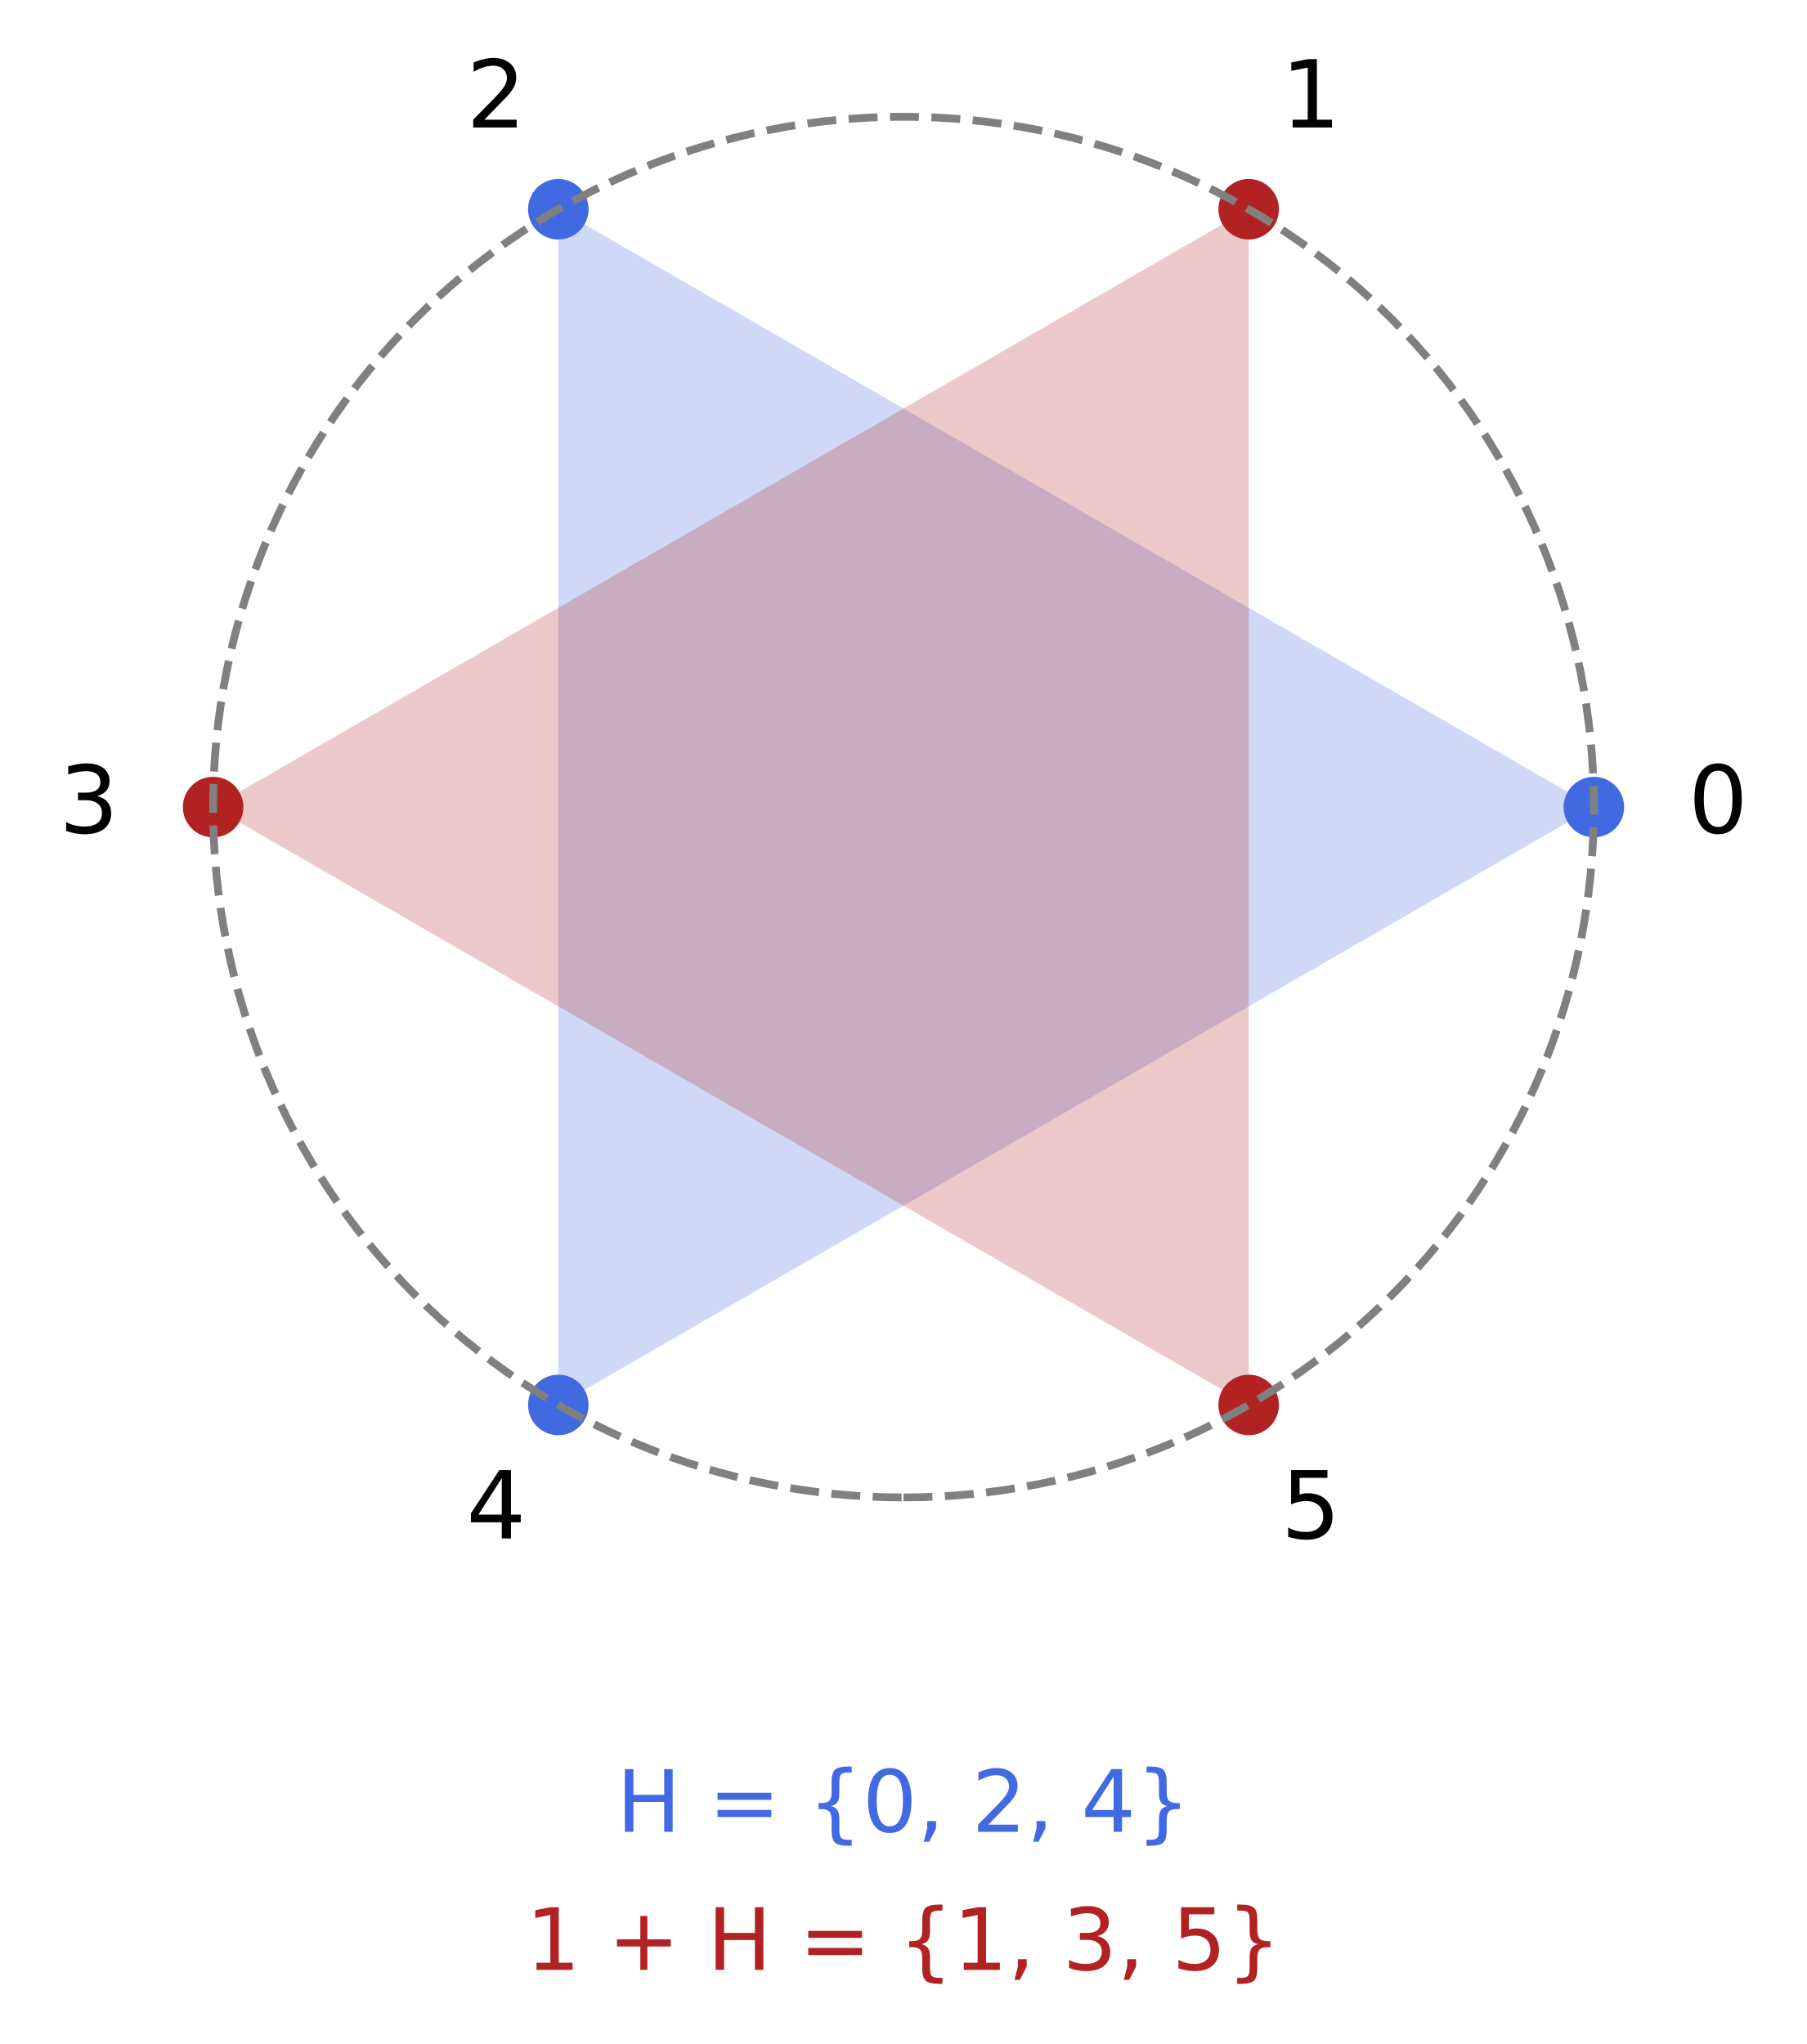
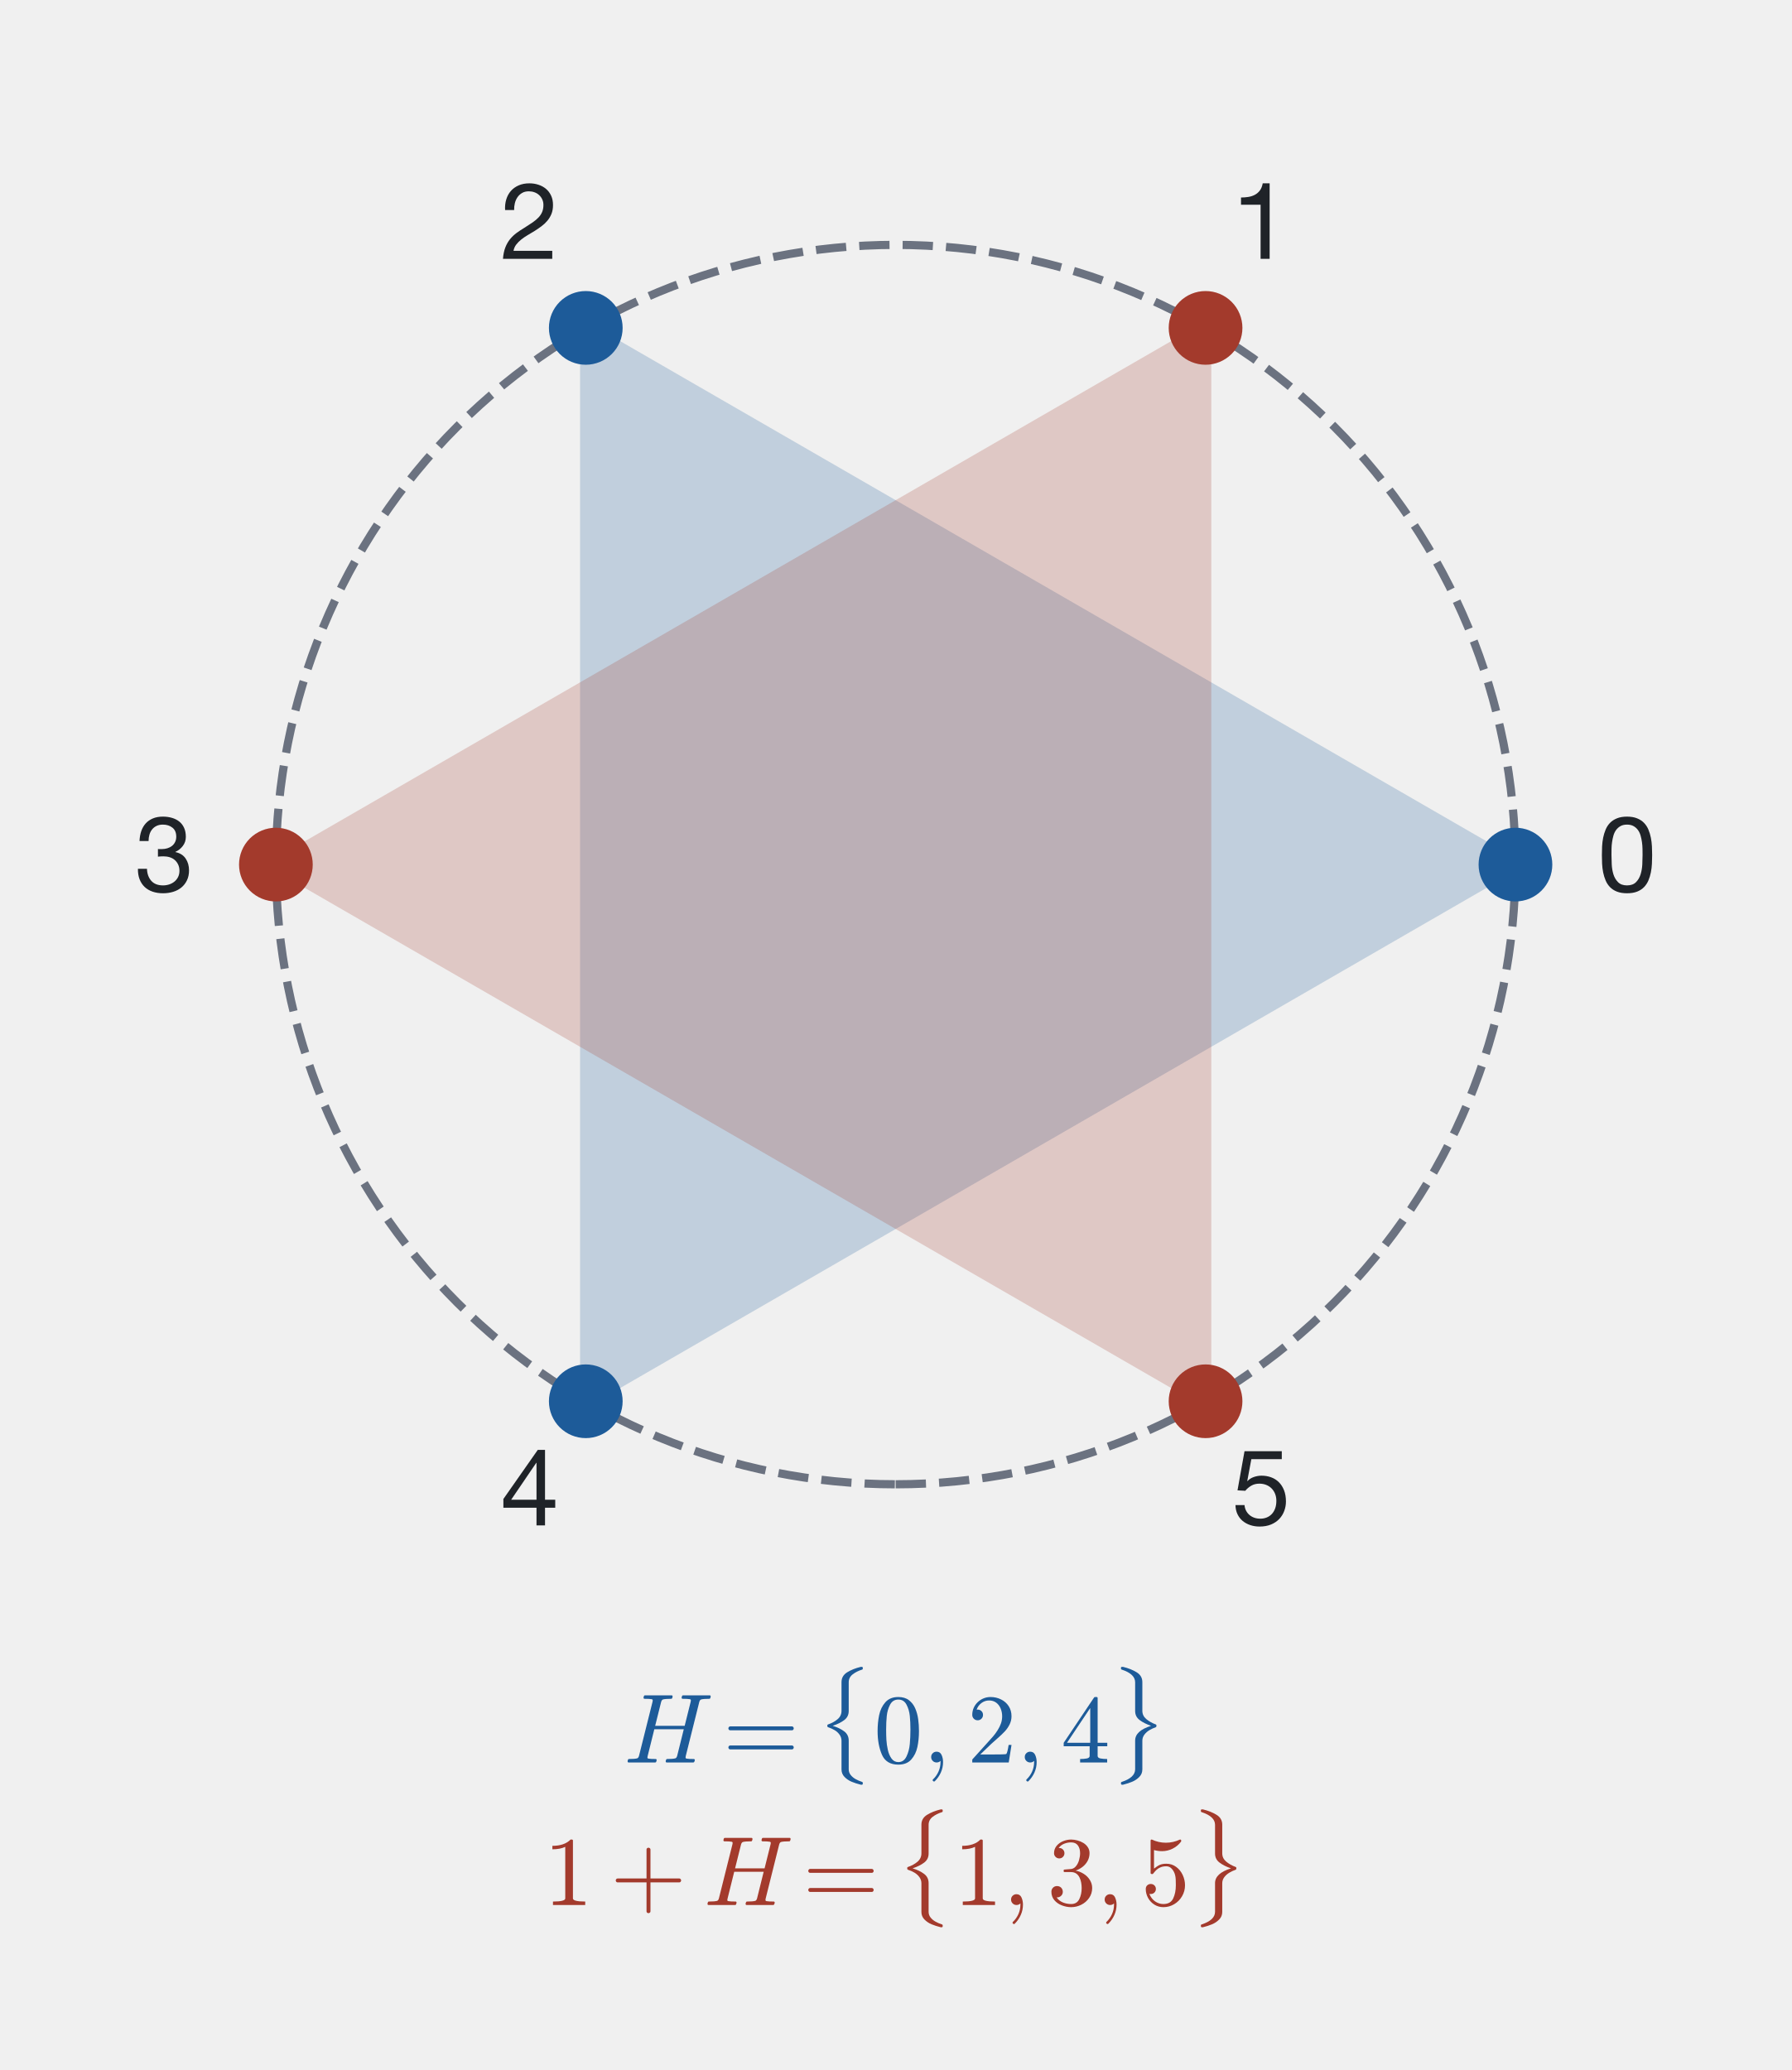
- <svg xmlns="http://www.w3.org/2000/svg" xmlns:xlink="http://www.w3.org/1999/xlink" width="231.261pt" height="261.61pt" viewBox="0 0 231.261 261.61" version="1.1">
+ <svg xmlns="http://www.w3.org/2000/svg" xmlns:xlink="http://www.w3.org/1999/xlink" width="218.736pt" height="252.792pt" viewBox="0 0 218.736 252.792" version="1.1">
  <defs>
    <style type="text/css">*{stroke-linejoin: round; stroke-linecap: butt}</style>
  </defs>
  <g id="figure_1">
    <g id="patch_1">
-       <path d="M 0 261.61  L 231.261 261.61  L 231.261 0  L 0 0  z " style="fill: #ffffff" />
+       <path d="M 0 252.792  L 218.736 252.792  L 218.736 0  L 0 0  L 0 252.792  z " style="fill: none" />
    </g>
    <g id="axes_1">
      <g id="patch_2">
-         <path d="M 7.2 253.808  L 224.061 253.808  L 224.061 8.285  L 7.2 8.285  z " style="fill: #ffffff" />
-       </g>
-       <g id="PathCollection_1">
-         <path d="M 203.987 107.172  C 205.014 107.172 205.999 106.764 206.726 106.038  C 207.452 105.311 207.86 104.326 207.86 103.299  C 207.86 102.272 207.452 101.287 206.726 100.56  C 205.999 99.834 205.014 99.426 203.987 99.426  C 202.96 99.426 201.975 99.834 201.248 100.56  C 200.522 101.287 200.114 102.272 200.114 103.299  C 200.114 104.326 200.522 105.311 201.248 106.038  C 201.975 106.764 202.96 107.172 203.987 107.172  z " clip-path="url(#pddd95f098e)" style="fill: #4169e1" />
-       </g>
-       <g id="PathCollection_2">
-         <path d="M 159.809 30.653  C 160.836 30.653 161.821 30.245 162.547 29.519  C 163.274 28.793 163.682 27.807 163.682 26.78  C 163.682 25.753 163.274 24.768 162.547 24.042  C 161.821 23.315 160.836 22.907 159.809 22.907  C 158.782 22.907 157.797 23.315 157.07 24.042  C 156.344 24.768 155.936 25.753 155.936 26.78  C 155.936 27.807 156.344 28.793 157.07 29.519  C 157.797 30.245 158.782 30.653 159.809 30.653  z " clip-path="url(#pddd95f098e)" style="fill: #b22222" />
-       </g>
-       <g id="PathCollection_3">
-         <path d="M 71.453 30.653  C 72.48 30.653 73.465 30.245 74.191 29.519  C 74.918 28.793 75.326 27.807 75.326 26.78  C 75.326 25.753 74.918 24.768 74.191 24.042  C 73.465 23.315 72.48 22.907 71.453 22.907  C 70.426 22.907 69.44 23.315 68.714 24.042  C 67.988 24.768 67.58 25.753 67.58 26.78  C 67.58 27.807 67.988 28.793 68.714 29.519  C 69.44 30.245 70.426 30.653 71.453 30.653  z " clip-path="url(#pddd95f098e)" style="fill: #4169e1" />
-       </g>
-       <g id="PathCollection_4">
-         <path d="M 27.275 107.172  C 28.302 107.172 29.287 106.764 30.013 106.038  C 30.739 105.311 31.148 104.326 31.148 103.299  C 31.148 102.272 30.739 101.287 30.013 100.56  C 29.287 99.834 28.302 99.426 27.275 99.426  C 26.247 99.426 25.262 99.834 24.536 100.56  C 23.81 101.287 23.402 102.272 23.402 103.299  C 23.402 104.326 23.81 105.311 24.536 106.038  C 25.262 106.764 26.247 107.172 27.275 107.172  z " clip-path="url(#pddd95f098e)" style="fill: #b22222" />
-       </g>
-       <g id="PathCollection_5">
-         <path d="M 71.453 183.691  C 72.48 183.691 73.465 183.283 74.191 182.556  C 74.918 181.83 75.326 180.845 75.326 179.818  C 75.326 178.791 74.918 177.805 74.191 177.079  C 73.465 176.353 72.48 175.945 71.453 175.945  C 70.426 175.945 69.44 176.353 68.714 177.079  C 67.988 177.805 67.58 178.791 67.58 179.818  C 67.58 180.845 67.988 181.83 68.714 182.556  C 69.44 183.283 70.426 183.691 71.453 183.691  z " clip-path="url(#pddd95f098e)" style="fill: #4169e1" />
-       </g>
-       <g id="PathCollection_6">
-         <path d="M 159.809 183.691  C 160.836 183.691 161.821 183.283 162.547 182.556  C 163.274 181.83 163.682 180.845 163.682 179.818  C 163.682 178.791 163.274 177.805 162.547 177.079  C 161.821 176.353 160.836 175.945 159.809 175.945  C 158.782 175.945 157.797 176.353 157.07 177.079  C 156.344 177.805 155.936 178.791 155.936 179.818  C 155.936 180.845 156.344 181.83 157.07 182.556  C 157.797 183.283 158.782 183.691 159.809 183.691  z " clip-path="url(#pddd95f098e)" style="fill: #b22222" />
+         <path d="M 109.368 181.264  C 129.439 181.264 148.69 173.29 162.882 159.098  C 177.074 144.906 185.048 125.655 185.048 105.584  C 185.048 85.513 177.074 66.262 162.882 52.07  C 148.69 37.878 129.439 29.904 109.368 29.904  C 89.297 29.904 70.046 37.878 55.854 52.07  C 41.662 66.262 33.688 85.513 33.688 105.584  C 33.688 125.655 41.662 144.906 55.854 159.098  C 70.046 173.29 89.297 181.264 109.368 181.264  L 109.368 181.264  z " clip-path="url(#peac78f1c4b)" style="fill: none; stroke-dasharray: 3.7,1.6; stroke-dashoffset: 0; stroke: #6b7280; stroke-linejoin: miter" />
      </g>
      <g id="patch_3">
-         <path d="M 203.987 103.299  L 71.453 26.78  L 71.453 179.818  z " clip-path="url(#pddd95f098e)" style="fill: #4169e1; opacity: 0.25" />
+         <path d="M 185.048 105.584  L 71.528 40.043  L 71.528 171.125  z " clip-path="url(#peac78f1c4b)" style="fill: #1d5b99; opacity: 0.22; stroke: #1d5b99; stroke-width: 1.4; stroke-linejoin: miter" />
      </g>
      <g id="patch_4">
-         <path d="M 159.809 26.78  L 27.275 103.299  L 159.809 179.818  z " clip-path="url(#pddd95f098e)" style="fill: #b22222; opacity: 0.25" />
+         <path d="M 147.208 40.043  L 33.688 105.584  L 147.208 171.125  z " clip-path="url(#peac78f1c4b)" style="fill: #a33a2c; opacity: 0.22; stroke: #a33a2c; stroke-width: 1.4; stroke-linejoin: miter" />
      </g>
-       <g id="matplotlib.axis_1" />
-       <g id="matplotlib.axis_2" />
+       <g id="line2d_1">
+         <defs>
+           <path id="mab264da7da" d="M 0 4  C 1.061 4 2.078 3.579 2.828 2.828  C 3.579 2.078 4 1.061 4 0  C 4 -1.061 3.579 -2.078 2.828 -2.828  C 2.078 -3.579 1.061 -4 0 -4  C -1.061 -4 -2.078 -3.579 -2.828 -2.828  C -3.579 -2.078 -4 -1.061 -4 0  C -4 1.061 -3.579 2.078 -2.828 2.828  C -2.078 3.579 -1.061 4 0 4  z " style="stroke: #1d5b99" />
+         </defs>
+         <g clip-path="url(#peac78f1c4b)">
+           <use xlink:href="#mab264da7da" x="185.048" y="105.584" style="fill: #1d5b99; stroke: #1d5b99" />
+         </g>
+       </g>
      <g id="text_1">
-         <g transform="translate(216.0736 106.6102) scale(0.12 -0.12)">
+         <g style="fill: #1f2328" transform="translate(195.0568 108.9447) scale(0.13 -0.13)">
          <defs>
-             <path id="DejaVuSans-30" d="M 2034 4250  Q 1547 4250 1301 3770  Q 1056 3291 1056 2328  Q 1056 1369 1301 889  Q 1547 409 2034 409  Q 2525 409 2770 889  Q 3016 1369 3016 2328  Q 3016 3291 2770 3770  Q 2525 4250 2034 4250  z M 2034 4750  Q 2819 4750 3233 4129  Q 3647 3509 3647 2328  Q 3647 1150 3233 529  Q 2819 -91 2034 -91  Q 1250 -91 836 529  Q 422 1150 422 2328  Q 422 3509 836 4129  Q 1250 4750 2034 4750  z " transform="scale(0.015625)" />
+             <path id="HelveticaNeue-30" d="M 845 2234  Q 845 2400 848 2601  Q 851 2803 880 3004  Q 909 3206 963 3398  Q 1018 3590 1123 3734  Q 1229 3878 1389 3968  Q 1549 4058 1779 4058  Q 2010 4058 2170 3968  Q 2330 3878 2435 3734  Q 2541 3590 2595 3398  Q 2650 3206 2678 3004  Q 2707 2803 2710 2601  Q 2714 2400 2714 2234  Q 2714 1978 2698 1661  Q 2682 1344 2595 1065  Q 2509 787 2317 595  Q 2125 403 1779 403  Q 1434 403 1242 595  Q 1050 787 963 1065  Q 877 1344 861 1661  Q 845 1978 845 2234  z M 269 2227  Q 269 1978 281 1709  Q 294 1440 345 1184  Q 397 928 493 701  Q 589 474 755 301  Q 922 128 1174 29  Q 1427 -70 1779 -70  Q 2138 -70 2387 29  Q 2637 128 2803 301  Q 2970 474 3066 701  Q 3162 928 3213 1184  Q 3264 1440 3277 1709  Q 3290 1978 3290 2227  Q 3290 2477 3277 2745  Q 3264 3014 3213 3270  Q 3162 3526 3066 3756  Q 2970 3987 2803 4160  Q 2637 4333 2384 4435  Q 2131 4538 1779 4538  Q 1427 4538 1174 4435  Q 922 4333 755 4160  Q 589 3987 493 3756  Q 397 3526 345 3270  Q 294 3014 281 2745  Q 269 2477 269 2227  z " transform="scale(0.015625)" />
          </defs>
-           <use xlink:href="#DejaVuSans-30" />
+           <use xlink:href="#HelveticaNeue-30" />
+         </g>
+       </g>
+       <g id="line2d_2">
+         <defs>
+           <path id="md41efe4c60" d="M 0 4  C 1.061 4 2.078 3.579 2.828 2.828  C 3.579 2.078 4 1.061 4 0  C 4 -1.061 3.579 -2.078 2.828 -2.828  C 2.078 -3.579 1.061 -4 0 -4  C -1.061 -4 -2.078 -3.579 -2.828 -2.828  C -3.579 -2.078 -4 -1.061 -4 0  C -4 1.061 -3.579 2.078 -2.828 2.828  C -2.078 3.579 -1.061 4 0 4  z " style="stroke: #a33a2c" />
+         </defs>
+         <g clip-path="url(#peac78f1c4b)">
+           <use xlink:href="#md41efe4c60" x="147.208" y="40.043" style="fill: #a33a2c; stroke: #a33a2c" />
        </g>
      </g>
      <g id="text_2">
-         <g transform="translate(163.9434 16.31812) scale(0.12 -0.12)">
+         <g style="fill: #1f2328" transform="translate(150.4056 31.60656) scale(0.13 -0.13)">
          <defs>
-             <path id="DejaVuSans-31" d="M 794 531  L 1825 531  L 1825 4091  L 703 3866  L 703 4441  L 1819 4666  L 2450 4666  L 2450 531  L 3481 531  L 3481 0  L 794 0  L 794 531  z " transform="scale(0.015625)" />
+             <path id="HelveticaNeue-31" d="M 2278 0  L 2278 4538  L 1862 4538  Q 1818 4282 1696 4115  Q 1574 3949 1398 3853  Q 1222 3757 1004 3721  Q 787 3686 557 3686  L 557 3251  L 1734 3251  L 1734 0  L 2278 0  z " transform="scale(0.015625)" />
          </defs>
-           <use xlink:href="#DejaVuSans-31" />
+           <use xlink:href="#HelveticaNeue-31" />
+         </g>
+       </g>
+       <g id="line2d_3">
+         <g clip-path="url(#peac78f1c4b)">
+           <use xlink:href="#mab264da7da" x="71.528" y="40.043" style="fill: #1d5b99; stroke: #1d5b99" />
        </g>
      </g>
      <g id="text_3">
-         <g transform="translate(59.68308 16.31812) scale(0.12 -0.12)">
+         <g style="fill: #1f2328" transform="translate(61.10321 31.60656) scale(0.13 -0.13)">
          <defs>
-             <path id="DejaVuSans-32" d="M 1228 531  L 3431 531  L 3431 0  L 469 0  L 469 531  Q 828 903 1448 1529  Q 2069 2156 2228 2338  Q 2531 2678 2651 2914  Q 2772 3150 2772 3378  Q 2772 3750 2511 3984  Q 2250 4219 1831 4219  Q 1534 4219 1204 4116  Q 875 4013 500 3803  L 500 4441  Q 881 4594 1212 4672  Q 1544 4750 1819 4750  Q 2544 4750 2975 4387  Q 3406 4025 3406 3419  Q 3406 3131 3298 2873  Q 3191 2616 2906 2266  Q 2828 2175 2409 1742  Q 1991 1309 1228 531  z " transform="scale(0.015625)" />
+             <path id="HelveticaNeue-32" d="M 282 2931  L 826 2931  Q 819 3136 867 3337  Q 915 3539 1024 3699  Q 1133 3859 1302 3958  Q 1472 4058 1709 4058  Q 1888 4058 2048 4000  Q 2208 3942 2326 3833  Q 2445 3725 2515 3574  Q 2586 3424 2586 3238  Q 2586 3002 2512 2822  Q 2438 2643 2294 2489  Q 2150 2336 1932 2185  Q 1715 2035 1427 1856  Q 1190 1715 972 1555  Q 755 1395 582 1184  Q 410 973 298 688  Q 186 403 154 0  L 3117 0  L 3117 480  L 787 480  Q 826 691 950 854  Q 1075 1018 1251 1158  Q 1427 1299 1638 1424  Q 1850 1549 2061 1677  Q 2272 1811 2470 1958  Q 2669 2106 2822 2288  Q 2976 2470 3069 2700  Q 3162 2931 3162 3232  Q 3162 3552 3050 3795  Q 2938 4038 2746 4201  Q 2554 4365 2294 4451  Q 2035 4538 1741 4538  Q 1382 4538 1100 4416  Q 819 4294 630 4080  Q 442 3866 352 3571  Q 262 3277 282 2931  z " transform="scale(0.015625)" />
          </defs>
-           <use xlink:href="#DejaVuSans-32" />
+           <use xlink:href="#HelveticaNeue-32" />
+         </g>
+       </g>
+       <g id="line2d_4">
+         <g clip-path="url(#peac78f1c4b)">
+           <use xlink:href="#md41efe4c60" x="33.688" y="105.584" style="fill: #a33a2c; stroke: #a33a2c" />
        </g>
      </g>
      <g id="text_4">
-         <g transform="translate(7.552913 106.6102) scale(0.12 -0.12)">
+         <g style="fill: #1f2328" transform="translate(16.45201 108.9447) scale(0.13 -0.13)">
          <defs>
-             <path id="DejaVuSans-33" d="M 2597 2516  Q 3050 2419 3304 2112  Q 3559 1806 3559 1356  Q 3559 666 3084 287  Q 2609 -91 1734 -91  Q 1441 -91 1130 -33  Q 819 25 488 141  L 488 750  Q 750 597 1062 519  Q 1375 441 1716 441  Q 2309 441 2620 675  Q 2931 909 2931 1356  Q 2931 1769 2642 2001  Q 2353 2234 1838 2234  L 1294 2234  L 1294 2753  L 1863 2753  Q 2328 2753 2575 2939  Q 2822 3125 2822 3475  Q 2822 3834 2567 4026  Q 2313 4219 1838 4219  Q 1578 4219 1281 4162  Q 984 4106 628 3988  L 628 4550  Q 988 4650 1302 4700  Q 1616 4750 1894 4750  Q 2613 4750 3031 4423  Q 3450 4097 3450 3541  Q 3450 3153 3228 2886  Q 3006 2619 2597 2516  z " transform="scale(0.015625)" />
+             <path id="HelveticaNeue-33" d="M 1395 2592  L 1395 2131  Q 1549 2150 1722 2150  Q 1926 2150 2102 2096  Q 2278 2042 2406 1930  Q 2534 1818 2611 1654  Q 2688 1491 2688 1280  Q 2688 1075 2608 912  Q 2528 749 2393 637  Q 2259 525 2080 464  Q 1901 403 1702 403  Q 1235 403 992 681  Q 749 960 736 1402  L 192 1402  Q 186 1050 291 774  Q 397 499 595 310  Q 794 122 1075 26  Q 1357 -70 1702 -70  Q 2022 -70 2307 16  Q 2592 102 2803 275  Q 3014 448 3139 707  Q 3264 966 3264 1306  Q 3264 1715 3062 2016  Q 2861 2317 2445 2406  L 2445 2419  Q 2714 2541 2893 2777  Q 3072 3014 3072 3322  Q 3072 3635 2966 3865  Q 2861 4096 2675 4243  Q 2490 4390 2237 4464  Q 1984 4538 1690 4538  Q 1350 4538 1091 4429  Q 832 4320 659 4128  Q 486 3936 393 3667  Q 301 3398 288 3072  L 832 3072  Q 832 3270 883 3449  Q 934 3629 1040 3763  Q 1146 3898 1309 3978  Q 1472 4058 1690 4058  Q 2035 4058 2265 3875  Q 2496 3693 2496 3328  Q 2496 3149 2425 3008  Q 2355 2867 2236 2774  Q 2118 2682 1961 2634  Q 1805 2586 1632 2586  L 1517 2586  Q 1485 2586 1453 2586  Q 1427 2586 1395 2592  z " transform="scale(0.015625)" />
          </defs>
-           <use xlink:href="#DejaVuSans-33" />
+           <use xlink:href="#HelveticaNeue-33" />
+         </g>
+       </g>
+       <g id="line2d_5">
+         <g clip-path="url(#peac78f1c4b)">
+           <use xlink:href="#mab264da7da" x="71.528" y="171.125" style="fill: #1d5b99; stroke: #1d5b99" />
        </g>
      </g>
      <g id="text_5">
-         <g transform="translate(59.68308 196.9023) scale(0.12 -0.12)">
+         <g style="fill: #1f2328" transform="translate(61.10321 186.2828) scale(0.13 -0.13)">
          <defs>
-             <path id="DejaVuSans-34" d="M 2419 4116  L 825 1625  L 2419 1625  L 2419 4116  z M 2253 4666  L 3047 4666  L 3047 1625  L 3713 1625  L 3713 1100  L 3047 1100  L 3047 0  L 2419 0  L 2419 1100  L 313 1100  L 313 1709  L 2253 4666  z " transform="scale(0.015625)" />
+             <path id="HelveticaNeue-34" d="M 2170 1542  L 646 1542  L 2157 3763  L 2170 3763  L 2170 1542  z M 2682 1542  L 2682 4538  L 2246 4538  L 179 1587  L 179 1062  L 2170 1062  L 2170 0  L 2682 0  L 2682 1062  L 3296 1062  L 3296 1542  L 2682 1542  z " transform="scale(0.015625)" />
          </defs>
-           <use xlink:href="#DejaVuSans-34" />
+           <use xlink:href="#HelveticaNeue-34" />
+         </g>
+       </g>
+       <g id="line2d_6">
+         <g clip-path="url(#peac78f1c4b)">
+           <use xlink:href="#md41efe4c60" x="147.208" y="171.125" style="fill: #a33a2c; stroke: #a33a2c" />
        </g>
      </g>
      <g id="text_6">
-         <g transform="translate(163.9434 196.9023) scale(0.12 -0.12)">
+         <g style="fill: #1f2328" transform="translate(150.4056 186.2828) scale(0.13 -0.13)">
          <defs>
-             <path id="DejaVuSans-35" d="M 691 4666  L 3169 4666  L 3169 4134  L 1269 4134  L 1269 2991  Q 1406 3038 1543 3061  Q 1681 3084 1819 3084  Q 2600 3084 3056 2656  Q 3513 2228 3513 1497  Q 3513 744 3044 326  Q 2575 -91 1722 -91  Q 1428 -91 1123 -41  Q 819 9 494 109  L 494 744  Q 775 591 1075 516  Q 1375 441 1709 441  Q 2250 441 2565 725  Q 2881 1009 2881 1497  Q 2881 1984 2565 2268  Q 2250 2553 1709 2553  Q 1456 2553 1204 2497  Q 953 2441 691 2322  L 691 4666  z " transform="scale(0.015625)" />
+             <path id="HelveticaNeue-35" d="M 3008 3981  L 3008 4461  L 768 4461  L 346 2106  L 813 2080  Q 973 2272 1181 2390  Q 1389 2509 1658 2509  Q 1888 2509 2077 2432  Q 2266 2355 2400 2217  Q 2534 2080 2608 1891  Q 2682 1702 2682 1478  Q 2682 1210 2605 1008  Q 2528 806 2397 672  Q 2266 538 2090 470  Q 1914 403 1722 403  Q 1517 403 1347 464  Q 1178 525 1053 637  Q 928 749 854 899  Q 781 1050 768 1222  L 224 1222  Q 230 915 345 672  Q 461 429 659 265  Q 858 102 1117 16  Q 1376 -70 1670 -70  Q 2067 -70 2364 54  Q 2662 179 2860 390  Q 3059 602 3158 874  Q 3258 1146 3258 1434  Q 3258 1824 3142 2115  Q 3027 2406 2828 2601  Q 2630 2797 2361 2893  Q 2093 2989 1792 2989  Q 1562 2989 1328 2909  Q 1094 2829 947 2662  L 934 2675  L 1178 3981  L 3008 3981  z " transform="scale(0.015625)" />
          </defs>
-           <use xlink:href="#DejaVuSans-35" />
+           <use xlink:href="#HelveticaNeue-35" />
        </g>
      </g>
      <g id="text_7">
-         <g style="fill: #4169e1" transform="translate(78.90105 234.4508) scale(0.11 -0.11)">
+         <g style="fill: #1d5b99" transform="translate(76.188 215.32) scale(0.12 -0.12)">
          <defs>
-             <path id="DejaVuSans-48" d="M 628 4666  L 1259 4666  L 1259 2753  L 3553 2753  L 3553 4666  L 4184 4666  L 4184 0  L 3553 0  L 3553 2222  L 1259 2222  L 1259 0  L 628 0  L 628 4666  z " transform="scale(0.015625)" />
-             <path id="DejaVuSans-20" transform="scale(0.015625)" />
-             <path id="DejaVuSans-3d" d="M 678 2906  L 4684 2906  L 4684 2381  L 678 2381  L 678 2906  z M 678 1631  L 4684 1631  L 4684 1100  L 678 1100  L 678 1631  z " transform="scale(0.015625)" />
-             <path id="DejaVuSans-7b" d="M 3272 -594  L 3272 -1044  L 3078 -1044  Q 2300 -1044 2036 -812  Q 1772 -581 1772 109  L 1772 856  Q 1772 1328 1603 1509  Q 1434 1691 991 1691  L 800 1691  L 800 2138  L 991 2138  Q 1438 2138 1605 2317  Q 1772 2497 1772 2963  L 1772 3713  Q 1772 4403 2036 4633  Q 2300 4863 3078 4863  L 3272 4863  L 3272 4416  L 3059 4416  Q 2619 4416 2484 4278  Q 2350 4141 2350 3700  L 2350 2925  Q 2350 2434 2208 2212  Q 2066 1991 1722 1913  Q 2069 1828 2209 1606  Q 2350 1384 2350 897  L 2350 122  Q 2350 -319 2484 -456  Q 2619 -594 3059 -594  L 3272 -594  z " transform="scale(0.015625)" />
-             <path id="DejaVuSans-2c" d="M 750 794  L 1409 794  L 1409 256  L 897 -744  L 494 -744  L 750 256  L 750 794  z " transform="scale(0.015625)" />
-             <path id="DejaVuSans-7d" d="M 800 -594  L 1019 -594  Q 1456 -594 1589 -459  Q 1722 -325 1722 122  L 1722 897  Q 1722 1384 1862 1606  Q 2003 1828 2350 1913  Q 2003 1991 1862 2212  Q 1722 2434 1722 2925  L 1722 3700  Q 1722 4144 1589 4280  Q 1456 4416 1019 4416  L 800 4416  L 800 4863  L 997 4863  Q 1775 4863 2036 4633  Q 2297 4403 2297 3713  L 2297 2963  Q 2297 2497 2465 2317  Q 2634 2138 3078 2138  L 3272 2138  L 3272 1691  L 3078 1691  Q 2634 1691 2465 1509  Q 2297 1328 2297 856  L 2297 109  Q 2297 -581 2036 -812  Q 1775 -1044 997 -1044  L 800 -1044  L 800 -594  z " transform="scale(0.015625)" />
+             <path id="Cmmi10-48" d="M 300 0  Q 238 0 238 84  Q 241 100 250 139  Q 259 178 276 201  Q 294 225 319 225  Q 709 225 863 269  Q 947 297 984 441  L 1863 3956  Q 1875 4019 1875 4044  Q 1875 4113 1797 4122  Q 1678 4147 1338 4147  Q 1275 4147 1275 4231  Q 1297 4313 1309 4342  Q 1322 4372 1381 4372  L 3103 4372  Q 3169 4372 3169 4288  Q 3166 4272 3156 4234  Q 3147 4197 3131 4172  Q 3116 4147 3084 4147  Q 2694 4147 2541 4103  Q 2456 4072 2419 3928  L 2034 2388  L 3956 2388  L 4347 3956  Q 4359 4019 4359 4044  Q 4359 4113 4281 4122  Q 4159 4147 3822 4147  Q 3756 4147 3756 4231  Q 3778 4313 3790 4342  Q 3803 4372 3866 4372  L 5588 4372  Q 5650 4372 5650 4288  Q 5647 4272 5637 4233  Q 5628 4194 5611 4170  Q 5594 4147 5569 4147  Q 5178 4147 5025 4103  Q 4941 4075 4903 3928  L 4025 416  Q 4013 353 4013 325  Q 4013 259 4091 250  Q 4213 225 4550 225  Q 4616 225 4616 141  Q 4597 66 4578 33  Q 4559 0 4506 0  L 2784 0  Q 2719 0 2719 84  Q 2731 131 2737 153  Q 2744 175 2761 200  Q 2778 225 2803 225  Q 3194 225 3347 269  Q 3431 297 3469 441  L 3897 2163  L 1978 2163  L 1544 416  Q 1528 338 1528 325  Q 1528 259 1606 250  Q 1728 225 2069 225  Q 2131 225 2131 141  Q 2109 56 2095 28  Q 2081 0 2022 0  L 300 0  z " transform="scale(0.015625)" />
+             <path id="Cmr10-3d" d="M 481 850  Q 428 850 393 890  Q 359 931 359 978  Q 359 1031 393 1068  Q 428 1106 481 1106  L 4500 1106  Q 4547 1106 4581 1068  Q 4616 1031 4616 978  Q 4616 931 4581 890  Q 4547 850 4500 850  L 481 850  z M 481 2094  Q 428 2094 393 2131  Q 359 2169 359 2222  Q 359 2269 393 2309  Q 428 2350 481 2350  L 4500 2350  Q 4547 2350 4581 2309  Q 4616 2269 4616 2222  Q 4616 2169 4581 2131  Q 4547 2094 4500 2094  L 481 2094  z " transform="scale(0.015625)" />
+             <path id="Cmex10-a9" d="M 1631 -6425  L 1631 -4556  Q 1631 -4338 1503 -4159  Q 1375 -3981 1184 -3867  Q 994 -3753 756 -3675  Q 709 -3650 709 -3622  L 709 -3547  Q 709 -3503 756 -3494  Q 1128 -3366 1379 -3150  Q 1631 -2934 1631 -2606  L 1631 -738  Q 1631 -325 2004 -95  Q 2378 134 2888 256  L 2963 256  Q 2981 256 2998 242  Q 3016 228 3016 206  L 3016 128  Q 3016 91 2975 78  Q 2619 -31 2359 -232  Q 2100 -434 2100 -750  L 2100 -2619  Q 2100 -2994 1804 -3214  Q 1509 -3434 1056 -3584  Q 1497 -3716 1798 -3939  Q 2100 -4163 2100 -4544  L 2100 -6413  Q 2100 -6628 2231 -6790  Q 2363 -6953 2556 -7059  Q 2750 -7166 2975 -7238  Q 3016 -7250 3016 -7291  L 3016 -7366  Q 3016 -7384 2998 -7401  Q 2981 -7419 2963 -7419  L 2888 -7419  Q 2559 -7338 2292 -7227  Q 2025 -7116 1828 -6914  Q 1631 -6713 1631 -6425  z " transform="scale(0.015625)" />
+             <path id="Cmr10-30" d="M 1600 -141  Q 816 -141 533 504  Q 250 1150 250 2041  Q 250 2597 351 3087  Q 453 3578 754 3920  Q 1056 4263 1600 4263  Q 2022 4263 2290 4056  Q 2559 3850 2700 3523  Q 2841 3197 2892 2823  Q 2944 2450 2944 2041  Q 2944 1491 2842 1011  Q 2741 531 2444 195  Q 2147 -141 1600 -141  z M 1600 25  Q 1956 25 2131 390  Q 2306 756 2347 1200  Q 2388 1644 2388 2144  Q 2388 2625 2347 3031  Q 2306 3438 2132 3767  Q 1959 4097 1600 4097  Q 1238 4097 1063 3765  Q 888 3434 847 3029  Q 806 2625 806 2144  Q 806 1788 823 1472  Q 841 1156 916 820  Q 991 484 1158 254  Q 1325 25 1600 25  z " transform="scale(0.015625)" />
+             <path id="Cmmi10-3b" d="M 634 -1153  Q 634 -1125 659 -1100  Q 891 -878 1019 -587  Q 1147 -297 1147 25  L 1147 103  Q 1044 0 891 0  Q 744 0 641 103  Q 538 206 538 353  Q 538 503 641 603  Q 744 703 891 703  Q 1119 703 1216 492  Q 1313 281 1313 25  Q 1313 -331 1170 -651  Q 1028 -972 769 -1228  Q 744 -1241 728 -1241  Q 697 -1241 665 -1212  Q 634 -1184 634 -1153  z " transform="scale(0.015625)" />
+             <path id="Cmr10-32" d="M 319 0  L 319 172  Q 319 188 331 206  L 1325 1306  Q 1550 1550 1690 1715  Q 1831 1881 1968 2097  Q 2106 2313 2186 2536  Q 2266 2759 2266 3009  Q 2266 3272 2169 3511  Q 2072 3750 1880 3894  Q 1688 4038 1416 4038  Q 1138 4038 916 3870  Q 694 3703 603 3438  Q 628 3444 672 3444  Q 816 3444 917 3347  Q 1019 3250 1019 3097  Q 1019 2950 917 2848  Q 816 2747 672 2747  Q 522 2747 420 2851  Q 319 2956 319 3097  Q 319 3338 409 3548  Q 500 3759 670 3923  Q 841 4088 1055 4175  Q 1269 4263 1509 4263  Q 1875 4263 2190 4108  Q 2506 3953 2690 3670  Q 2875 3388 2875 3009  Q 2875 2731 2753 2481  Q 2631 2231 2440 2026  Q 2250 1822 1953 1562  Q 1656 1303 1563 1216  L 838 519  L 1453 519  Q 1906 519 2211 526  Q 2516 534 2534 550  Q 2609 631 2688 1141  L 2875 1141  L 2694 0  L 319 0  z " transform="scale(0.015625)" />
+             <path id="Cmr10-34" d="M 178 1056  L 178 1281  L 2156 4231  Q 2178 4263 2222 4263  L 2316 4263  Q 2388 4263 2388 4191  L 2388 1281  L 3016 1281  L 3016 1056  L 2388 1056  L 2388 428  Q 2388 297 2575 261  Q 2763 225 3009 225  L 3009 0  L 1247 0  L 1247 225  Q 1494 225 1681 261  Q 1869 297 1869 428  L 1869 1056  L 178 1056  z M 391 1281  L 1906 1281  L 1906 3547  L 391 1281  z " transform="scale(0.015625)" />
+             <path id="Cmex10-aa" d="M 709 -7366  L 709 -7291  Q 709 -7247 756 -7238  Q 1631 -6953 1631 -6413  L 1631 -4544  Q 1631 -3909 2669 -3584  Q 2219 -3431 1925 -3209  Q 1631 -2988 1631 -2619  L 1631 -750  Q 1631 -206 756 78  Q 709 88 709 128  L 709 206  Q 709 256 769 256  L 844 256  Q 1359 131 1729 -97  Q 2100 -325 2100 -738  L 2100 -2606  Q 2100 -2925 2354 -3142  Q 2609 -3359 2975 -3494  Q 3016 -3506 3016 -3547  L 3016 -3622  Q 3016 -3641 2975 -3675  Q 2769 -3744 2566 -3864  Q 2363 -3984 2231 -4161  Q 2100 -4338 2100 -4556  L 2100 -6425  Q 2100 -6713 1901 -6914  Q 1703 -7116 1437 -7227  Q 1172 -7338 844 -7419  L 769 -7419  Q 744 -7419 726 -7401  Q 709 -7384 709 -7366  z " transform="scale(0.015625)" />
          </defs>
-           <use xlink:href="#DejaVuSans-48" />
-           <use xlink:href="#DejaVuSans-20" transform="translate(75.19531 0)" />
-           <use xlink:href="#DejaVuSans-3d" transform="translate(106.9824 0)" />
-           <use xlink:href="#DejaVuSans-20" transform="translate(190.7715 0)" />
-           <use xlink:href="#DejaVuSans-7b" transform="translate(222.5586 0)" />
-           <use xlink:href="#DejaVuSans-30" transform="translate(286.1816 0)" />
-           <use xlink:href="#DejaVuSans-2c" transform="translate(349.8047 0)" />
-           <use xlink:href="#DejaVuSans-20" transform="translate(381.5918 0)" />
-           <use xlink:href="#DejaVuSans-32" transform="translate(413.3789 0)" />
-           <use xlink:href="#DejaVuSans-2c" transform="translate(477.002 0)" />
-           <use xlink:href="#DejaVuSans-20" transform="translate(508.7891 0)" />
-           <use xlink:href="#DejaVuSans-34" transform="translate(540.5762 0)" />
-           <use xlink:href="#DejaVuSans-7d" transform="translate(604.1992 0)" />
+           <use xlink:href="#Cmmi10-48" transform="translate(0 0.705729)" />
+           <use xlink:href="#Cmr10-3d" transform="translate(100.6641 0.705729)" />
+           <use xlink:href="#Cmex10-a9" transform="translate(195.9082 94)" />
+           <use xlink:href="#Cmr10-30" transform="translate(254.209 0.705729)" />
+           <use xlink:href="#Cmmi10-3b" transform="translate(304.209 0.705729)" />
+           <use xlink:href="#Cmr10-32" transform="translate(349.4531 0.705729)" />
+           <use xlink:href="#Cmmi10-3b" transform="translate(399.4531 0.705729)" />
+           <use xlink:href="#Cmr10-34" transform="translate(444.6973 0.705729)" />
+           <use xlink:href="#Cmex10-aa" transform="translate(494.6973 94)" />
        </g>
      </g>
      <g id="text_8">
-         <g style="fill: #b22222" transform="translate(67.29691 252.122) scale(0.11 -0.11)">
+         <g style="fill: #a33a2c" transform="translate(66.408 232.7264) scale(0.12 -0.12)">
          <defs>
-             <path id="DejaVuSans-2b" d="M 2944 4013  L 2944 2272  L 4684 2272  L 4684 1741  L 2944 1741  L 2944 0  L 2419 0  L 2419 1741  L 678 1741  L 678 2272  L 2419 2272  L 2419 4013  L 2944 4013  z " transform="scale(0.015625)" />
+             <path id="Cmr10-31" d="M 594 0  L 594 225  Q 1394 225 1394 428  L 1394 3788  Q 1063 3628 556 3628  L 556 3853  Q 1341 3853 1741 4263  L 1831 4263  Q 1853 4263 1873 4245  Q 1894 4228 1894 4206  L 1894 428  Q 1894 225 2694 225  L 2694 0  L 594 0  z " transform="scale(0.015625)" />
+             <path id="Cmr10-2b" d="M 481 1472  Q 428 1472 393 1512  Q 359 1553 359 1600  Q 359 1647 393 1687  Q 428 1728 481 1728  L 2363 1728  L 2363 3616  Q 2363 3666 2400 3698  Q 2438 3731 2491 3731  Q 2538 3731 2578 3698  Q 2619 3666 2619 3616  L 2619 1728  L 4500 1728  Q 4547 1728 4581 1687  Q 4616 1647 4616 1600  Q 4616 1553 4581 1512  Q 4547 1472 4500 1472  L 2619 1472  L 2619 -416  Q 2619 -466 2578 -498  Q 2538 -531 2491 -531  Q 2438 -531 2400 -498  Q 2363 -466 2363 -416  L 2363 1472  L 481 1472  z " transform="scale(0.015625)" />
+             <path id="Cmr10-33" d="M 609 494  Q 759 275 1012 169  Q 1266 63 1556 63  Q 1928 63 2084 380  Q 2241 697 2241 1100  Q 2241 1281 2208 1462  Q 2175 1644 2097 1800  Q 2019 1956 1883 2050  Q 1747 2144 1550 2144  L 1125 2144  Q 1069 2144 1069 2203  L 1069 2259  Q 1069 2309 1125 2309  L 1478 2338  Q 1703 2338 1851 2506  Q 2000 2675 2069 2917  Q 2138 3159 2138 3378  Q 2138 3684 1994 3881  Q 1850 4078 1556 4078  Q 1313 4078 1091 3986  Q 869 3894 738 3706  Q 750 3709 759 3711  Q 769 3713 781 3713  Q 925 3713 1022 3613  Q 1119 3513 1119 3372  Q 1119 3234 1022 3134  Q 925 3034 781 3034  Q 641 3034 541 3134  Q 441 3234 441 3372  Q 441 3647 606 3850  Q 772 4053 1033 4158  Q 1294 4263 1556 4263  Q 1750 4263 1965 4205  Q 2181 4147 2356 4039  Q 2531 3931 2642 3762  Q 2753 3594 2753 3378  Q 2753 3109 2633 2881  Q 2513 2653 2303 2487  Q 2094 2322 1844 2241  Q 2122 2188 2372 2031  Q 2622 1875 2773 1631  Q 2925 1388 2925 1106  Q 2925 753 2731 467  Q 2538 181 2222 20  Q 1906 -141 1556 -141  Q 1256 -141 954 -26  Q 653 88 461 316  Q 269 544 269 863  Q 269 1022 375 1128  Q 481 1234 641 1234  Q 744 1234 830 1186  Q 916 1138 964 1050  Q 1013 963 1013 863  Q 1013 706 903 600  Q 794 494 641 494  L 609 494  z " transform="scale(0.015625)" />
+             <path id="Cmr10-35" d="M 556 728  Q 622 541 758 387  Q 894 234 1080 148  Q 1266 63 1466 63  Q 1928 63 2103 422  Q 2278 781 2278 1294  Q 2278 1516 2270 1667  Q 2263 1819 2228 1959  Q 2169 2184 2020 2353  Q 1872 2522 1656 2522  Q 1441 2522 1286 2456  Q 1131 2391 1034 2303  Q 938 2216 863 2119  Q 788 2022 769 2016  L 697 2016  Q 681 2016 657 2036  Q 634 2056 634 2075  L 634 4213  Q 634 4228 654 4245  Q 675 4263 697 4263  L 716 4263  Q 1147 4056 1631 4056  Q 2106 4056 2547 4263  L 2566 4263  Q 2588 4263 2606 4247  Q 2625 4231 2625 4213  L 2625 4153  Q 2625 4122 2613 4122  Q 2394 3831 2064 3668  Q 1734 3506 1381 3506  Q 1125 3506 856 3578  L 856 2369  Q 1069 2541 1236 2614  Q 1403 2688 1663 2688  Q 2016 2688 2295 2484  Q 2575 2281 2725 1954  Q 2875 1628 2875 1288  Q 2875 903 2686 575  Q 2497 247 2172 53  Q 1847 -141 1466 -141  Q 1150 -141 886 21  Q 622 184 470 459  Q 319 734 319 1044  Q 319 1188 412 1278  Q 506 1369 647 1369  Q 788 1369 883 1276  Q 978 1184 978 1044  Q 978 906 883 811  Q 788 716 647 716  Q 625 716 597 720  Q 569 725 556 728  z " transform="scale(0.015625)" />
          </defs>
-           <use xlink:href="#DejaVuSans-31" />
-           <use xlink:href="#DejaVuSans-20" transform="translate(63.62305 0)" />
-           <use xlink:href="#DejaVuSans-2b" transform="translate(95.41016 0)" />
-           <use xlink:href="#DejaVuSans-20" transform="translate(179.1992 0)" />
-           <use xlink:href="#DejaVuSans-48" transform="translate(210.9863 0)" />
-           <use xlink:href="#DejaVuSans-20" transform="translate(286.1816 0)" />
-           <use xlink:href="#DejaVuSans-3d" transform="translate(317.9688 0)" />
-           <use xlink:href="#DejaVuSans-20" transform="translate(401.7578 0)" />
-           <use xlink:href="#DejaVuSans-7b" transform="translate(433.5449 0)" />
-           <use xlink:href="#DejaVuSans-31" transform="translate(497.168 0)" />
-           <use xlink:href="#DejaVuSans-2c" transform="translate(560.791 0)" />
-           <use xlink:href="#DejaVuSans-20" transform="translate(592.5781 0)" />
-           <use xlink:href="#DejaVuSans-33" transform="translate(624.3652 0)" />
-           <use xlink:href="#DejaVuSans-2c" transform="translate(687.9883 0)" />
-           <use xlink:href="#DejaVuSans-20" transform="translate(719.7754 0)" />
-           <use xlink:href="#DejaVuSans-35" transform="translate(751.5625 0)" />
-           <use xlink:href="#DejaVuSans-7d" transform="translate(815.1855 0)" />
+           <use xlink:href="#Cmr10-31" transform="translate(0 0.705729)" />
+           <use xlink:href="#Cmr10-2b" transform="translate(67.55859 0.705729)" />
+           <use xlink:href="#Cmmi10-48" transform="translate(162.8027 0.705729)" />
+           <use xlink:href="#Cmr10-3d" transform="translate(263.4668 0.705729)" />
+           <use xlink:href="#Cmex10-a9" transform="translate(358.7109 94)" />
+           <use xlink:href="#Cmr10-31" transform="translate(417.0117 0.705729)" />
+           <use xlink:href="#Cmmi10-3b" transform="translate(467.0117 0.705729)" />
+           <use xlink:href="#Cmr10-33" transform="translate(512.2559 0.705729)" />
+           <use xlink:href="#Cmmi10-3b" transform="translate(562.2559 0.705729)" />
+           <use xlink:href="#Cmr10-35" transform="translate(607.5 0.705729)" />
+           <use xlink:href="#Cmex10-aa" transform="translate(657.5 94)" />
        </g>
-       </g>
-       <g id="patch_5">
-         <path d="M 115.631 191.655  C 139.063 191.655 161.539 182.345 178.108 165.776  C 194.677 149.207 203.987 126.731 203.987 103.299  C 203.987 79.867 194.677 57.391 178.108 40.822  C 161.539 24.253 139.063 14.943 115.631 14.943  C 92.198 14.943 69.723 24.253 53.153 40.822  C 36.584 57.391 27.275 79.867 27.275 103.299  C 27.275 126.731 36.584 149.207 53.153 165.776  C 69.723 182.345 92.198 191.655 115.631 191.655  L 115.631 191.655  z " clip-path="url(#pddd95f098e)" style="fill: none; stroke-dasharray: 3.7,1.6; stroke-dashoffset: 0; stroke: #808080; stroke-linejoin: miter" />
      </g>
    </g>
  </g>
  <defs>
-     <clipPath id="pddd95f098e">
-       <rect x="7.2" y="8.285" width="216.861" height="245.523" />
+     <clipPath id="peac78f1c4b">
+       <rect x="7.2" y="7.2" width="204.336" height="238.392" />
    </clipPath>
  </defs>
</svg>
